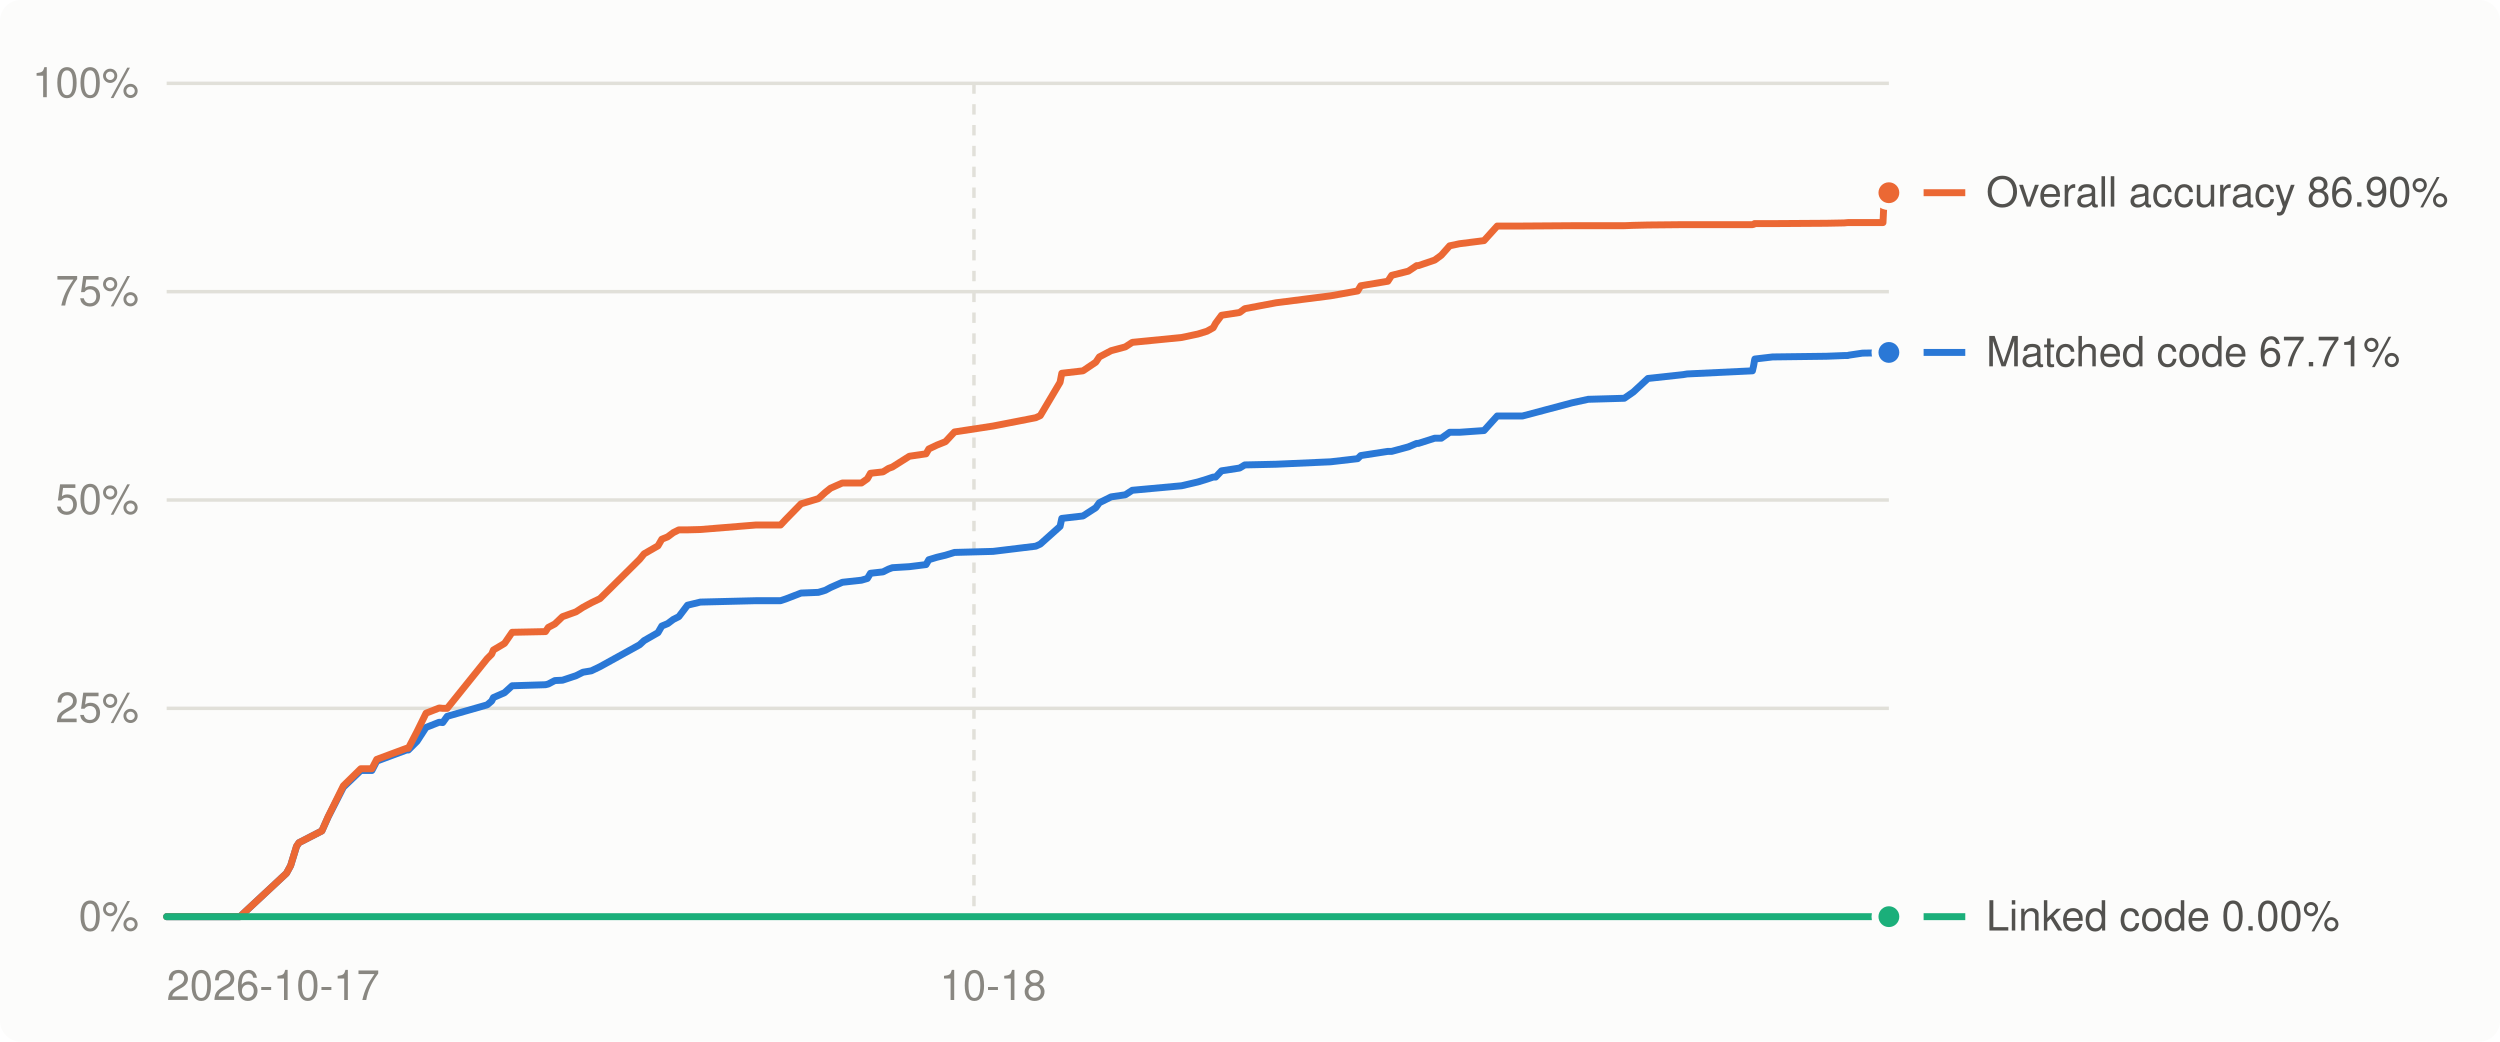
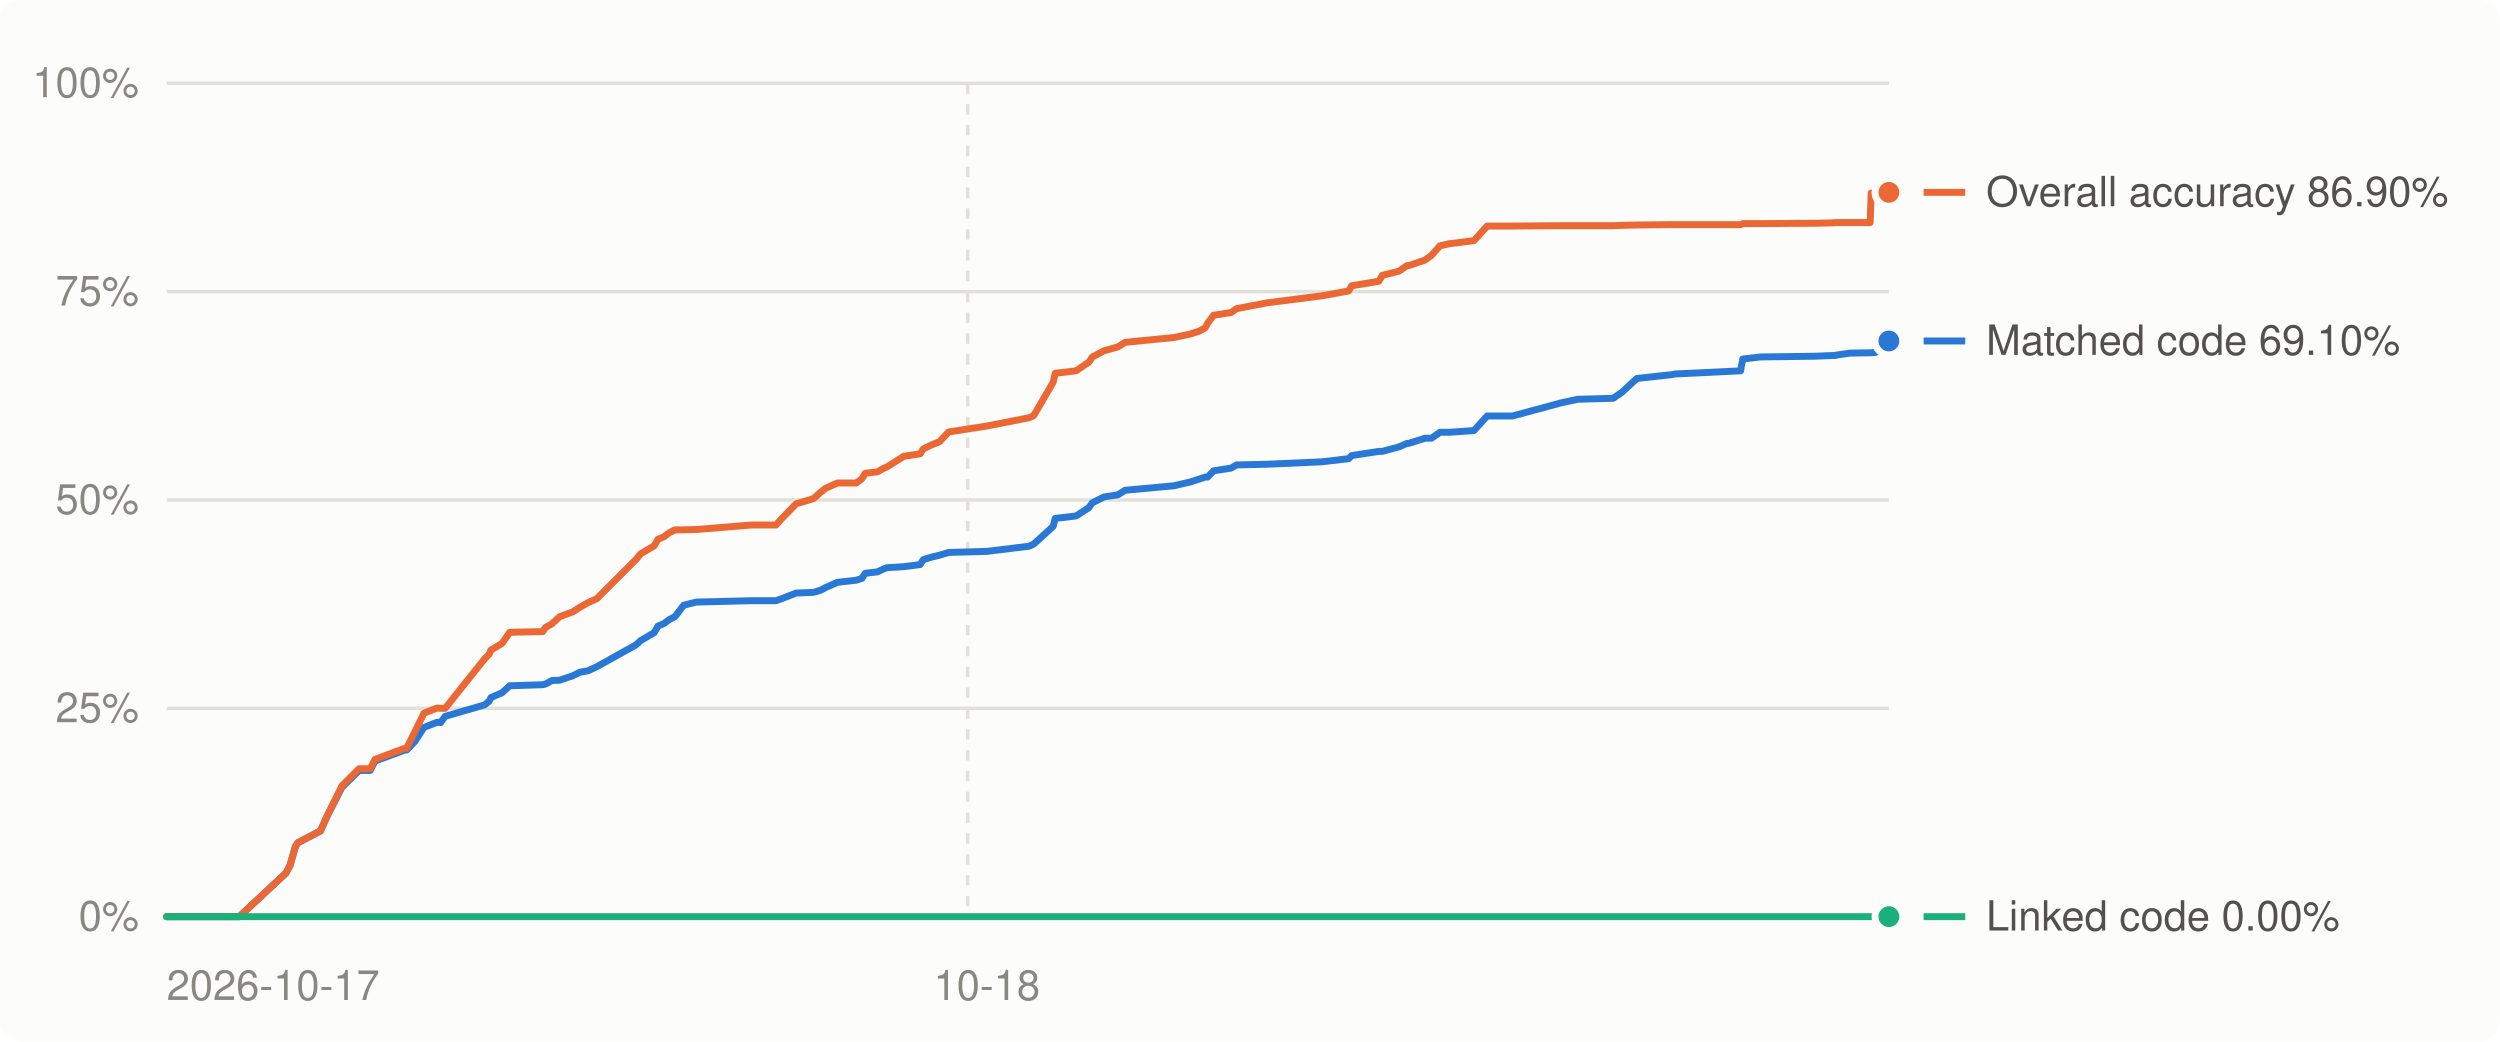
<svg xmlns="http://www.w3.org/2000/svg" viewBox="0 0 720 300" width="720" height="300" role="img" aria-label="Decompilation progress over time">
  <style>
.bg{fill:#fcfcfb}.grid{stroke:#e1e0d9}.muted{fill:#898781}.lbl{fill:#52514e}.ln0{stroke:#2a78d6}.dot0{fill:#2a78d6;stroke:#fcfcfb}.ln1{stroke:#eb6834}.dot1{fill:#eb6834;stroke:#fcfcfb}.ln2{stroke:#1baf7a}.dot2{fill:#1baf7a;stroke:#fcfcfb}
@media (prefers-color-scheme: dark){.bg{fill:#1a1a19}.grid{stroke:#2c2c2a}.muted{fill:#898781}.lbl{fill:#c3c2b7}.ln0{stroke:#3987e5}.dot0{fill:#3987e5;stroke:#1a1a19}.ln1{stroke:#d95926}.dot1{fill:#d95926;stroke:#1a1a19}.ln2{stroke:#199e70}.dot2{fill:#199e70;stroke:#1a1a19}}
text{font:12px -apple-system,BlinkMacSystemFont,'Segoe UI',Helvetica,Arial,sans-serif}
</style>
  <rect class="bg" width="720" height="300" rx="6" />
  <line x1="48" x2="544" y1="264.0" y2="264.0" class="grid" stroke-width="1" />
  <text x="40" y="268.0" class="muted" text-anchor="end">0%</text>
  <line x1="48" x2="544" y1="204.0" y2="204.0" class="grid" stroke-width="1" />
  <text x="40" y="208.0" class="muted" text-anchor="end">25%</text>
  <line x1="48" x2="544" y1="144.0" y2="144.0" class="grid" stroke-width="1" />
  <text x="40" y="148.0" class="muted" text-anchor="end">50%</text>
  <line x1="48" x2="544" y1="84.0" y2="84.0" class="grid" stroke-width="1" />
  <text x="40" y="88.0" class="muted" text-anchor="end">75%</text>
  <line x1="48" x2="544" y1="24.0" y2="24.0" class="grid" stroke-width="1" />
  <text x="40" y="28.0" class="muted" text-anchor="end">100%</text>
-   <line x1="280.5" x2="280.5" y1="24" y2="264" class="grid" stroke-width="1" stroke-dasharray="3 3" />
+   <line x1="278.7" x2="278.7" y1="24" y2="264" class="grid" stroke-width="1" stroke-dasharray="3 3" />
  <text class="muted" x="48.0" y="288" text-anchor="start">2026-10-17</text>
-   <text class="muted" x="286.0" y="288" text-anchor="middle">10-18</text>
-   <polyline points="48.0,264.0 69.1,264.0 82.5,251.5 83.7,249.3 85.4,243.8 86.1,242.7 92.7,239.3 94.5,235.3 98.9,226.7 103.9,221.9 107.1,221.9 108.5,219.2 117.1,216.0 117.6,216.0 120.1,213.5 122.7,209.5 126.5,208.0 127.5,208.1 128.8,206.3 140.3,203.0 141.6,201.9 142.1,200.9 145.3,199.5 147.5,197.5 157.1,197.2 157.9,197.0 159.8,196.0 162.0,195.9 165.9,194.6 167.9,193.6 170.3,193.2 172.8,192.0 184.2,185.7 185.5,184.5 189.5,182.2 190.6,180.3 192.3,179.6 193.9,178.4 195.5,177.6 198.0,174.3 201.7,173.4 217.7,173.0 224.8,173.0 226.3,172.5 230.7,170.8 235.7,170.6 237.7,170.0 239.2,169.2 242.6,167.7 248.1,167.1 249.8,166.6 250.7,165.1 254.3,164.7 255.9,163.9 257.0,163.5 261.9,163.2 266.7,162.6 267.5,161.2 269.8,160.5 272.3,159.9 274.9,159.1 286.0,158.8 298.3,157.3 299.6,156.7 305.3,151.6 305.8,149.3 311.9,148.6 315.6,146.2 316.6,144.8 320.0,143.1 324.1,142.5 326.1,141.2 340.3,139.9 345.0,138.8 347.6,138.0 349.4,137.4 350.1,137.4 351.8,135.6 357.0,134.8 358.5,133.9 367.5,133.7 383.2,133.0 391.0,132.1 391.9,131.2 399.7,130.0 400.8,130.0 405.6,128.7 408.0,127.7 408.5,127.7 413.2,126.2 415.1,126.2 417.5,124.5 420.3,124.5 427.4,124.0 431.2,119.8 438.5,119.8 452.8,116.0 457.4,115.0 467.8,114.7 470.4,112.9 474.6,109.0 484.7,107.9 485.9,107.7 504.7,106.8 505.0,105.5 505.1,105.0 505.3,103.8 505.4,103.4 510.5,102.8 526.0,102.6 531.1,102.4 532.2,102.4 532.4,102.3 536.4,101.7 542.3,101.6 542.7,101.6 544.0,101.5" fill="none" class="ln0" stroke-width="2" stroke-linejoin="round" stroke-linecap="round" />
-   <polyline points="48.0,264.0 69.1,264.0 82.5,251.5 83.7,249.3 85.4,243.7 86.1,242.7 92.7,239.3 94.5,235.2 98.9,226.3 103.9,221.4 107.1,221.4 108.5,218.7 117.1,215.5 117.6,215.5 120.1,210.7 122.7,205.4 126.5,203.9 127.5,204.0 128.8,204.0 140.3,189.7 141.6,188.4 142.1,187.2 145.3,185.3 147.5,182.1 157.1,181.9 157.9,180.7 159.8,179.7 162.0,177.6 165.9,176.2 167.9,174.9 170.3,173.6 172.8,172.4 184.2,161.1 185.5,159.5 189.5,157.2 190.6,155.3 192.3,154.6 193.9,153.4 195.5,152.6 198.0,152.6 201.7,152.5 217.7,151.2 224.8,151.2 226.3,149.6 230.7,145.1 235.7,143.6 237.7,141.8 239.2,140.6 242.6,139.1 248.1,139.1 249.8,137.9 250.7,136.3 254.3,135.9 255.9,134.9 257.0,134.5 261.9,131.4 266.7,130.7 267.5,129.3 269.8,128.2 272.3,127.2 274.9,124.4 286.0,122.7 298.3,120.3 299.6,119.7 305.3,110.1 305.8,107.5 311.9,106.8 315.6,104.3 316.6,102.8 320.0,101.0 324.1,99.9 326.1,98.6 340.3,97.2 345.0,96.2 347.6,95.4 349.4,94.4 350.1,93.1 351.8,90.8 357.0,90.0 358.5,88.9 367.5,87.2 383.2,85.2 391.0,83.8 391.9,82.3 399.7,81.0 400.8,79.3 405.6,78.1 408.0,76.5 408.5,76.5 413.2,74.9 415.1,73.5 417.5,70.8 420.3,70.2 427.4,69.3 431.2,65.1 438.5,65.1 452.8,65.0 457.4,65.0 467.8,65.0 470.4,64.9 474.6,64.8 484.7,64.7 485.9,64.7 504.7,64.7 505.0,64.6 505.1,64.6 505.3,64.4 505.4,64.4 510.5,64.4 526.0,64.3 531.1,64.2 532.2,64.1 532.4,64.1 536.4,64.1 542.3,64.1 542.7,55.6 544.0,55.5" fill="none" class="ln1" stroke-width="2" stroke-linejoin="round" stroke-linecap="round" />
-   <polyline points="48.0,264.0 69.1,264.0 82.5,264.0 83.7,264.0 85.4,264.0 86.1,264.0 92.7,264.0 94.5,264.0 98.9,264.0 103.9,264.0 107.1,264.0 108.5,264.0 117.1,264.0 117.6,264.0 120.1,264.0 122.7,264.0 126.5,264.0 127.5,264.0 128.8,264.0 140.3,264.0 141.6,264.0 142.1,264.0 145.3,264.0 147.5,264.0 157.1,264.0 157.9,264.0 159.8,264.0 162.0,264.0 165.9,264.0 167.9,264.0 170.3,264.0 172.8,264.0 184.2,264.0 185.5,264.0 189.5,264.0 190.6,264.0 192.3,264.0 193.9,264.0 195.5,264.0 198.0,264.0 201.7,264.0 217.7,264.0 224.8,264.0 226.3,264.0 230.7,264.0 235.7,264.0 237.7,264.0 239.2,264.0 242.6,264.0 248.1,264.0 249.8,264.0 250.7,264.0 254.3,264.0 255.9,264.0 257.0,264.0 261.9,264.0 266.7,264.0 267.5,264.0 269.8,264.0 272.3,264.0 274.9,264.0 286.0,264.0 298.3,264.0 299.6,264.0 305.3,264.0 305.8,264.0 311.9,264.0 315.6,264.0 316.6,264.0 320.0,264.0 324.1,264.0 326.1,264.0 340.3,264.0 345.0,264.0 347.6,264.0 349.4,264.0 350.1,264.0 351.8,264.0 357.0,264.0 358.5,264.0 367.5,264.0 383.2,264.0 391.0,264.0 391.9,264.0 399.7,264.0 400.8,264.0 405.6,264.0 408.0,264.0 408.5,264.0 413.2,264.0 415.1,264.0 417.5,264.0 420.3,264.0 427.4,264.0 431.2,264.0 438.5,264.0 452.8,264.0 457.4,264.0 467.8,264.0 470.4,264.0 474.6,264.0 484.7,264.0 485.9,264.0 504.7,264.0 505.0,264.0 505.1,264.0 505.3,264.0 505.4,264.0 510.5,264.0 526.0,264.0 531.1,264.0 532.2,264.0 532.4,264.0 536.4,264.0 542.3,264.0 542.7,264.0 544.0,264.0" fill="none" class="ln2" stroke-width="2" stroke-linejoin="round" stroke-linecap="round" />
-   <circle cx="544.0" cy="101.5" r="4" class="dot0" stroke-width="2" />
-   <circle cx="544.0" cy="55.5" r="4" class="dot1" stroke-width="2" />
+   <text class="muted" x="284.2" y="288" text-anchor="middle">10-18</text>
+   <polyline points="48.0,264.0 68.9,264.0 82.3,251.5 83.5,249.3 85.1,243.8 85.8,242.7 92.3,239.3 94.1,235.3 98.5,226.7 103.4,221.9 106.6,221.9 108.0,219.2 116.6,216.0 117.1,216.0 119.5,213.5 122.1,209.5 125.9,208.0 126.9,208.1 128.2,206.3 139.6,203.0 140.9,201.9 141.4,200.9 144.6,199.5 146.8,197.5 156.3,197.2 157.1,197.0 158.9,196.0 161.2,195.9 165.0,194.6 167.0,193.6 169.3,193.2 171.9,192.0 183.2,185.7 184.5,184.5 188.4,182.2 189.5,180.3 191.2,179.6 192.8,178.4 194.4,177.6 196.9,174.3 200.5,173.4 216.4,173.0 223.5,173.0 224.9,172.5 229.3,170.8 234.3,170.6 236.3,170.0 237.8,169.2 241.2,167.7 246.6,167.1 248.2,166.6 249.2,165.1 252.7,164.7 254.4,163.9 255.4,163.5 260.3,163.2 265.0,162.6 265.9,161.2 268.1,160.5 270.6,159.9 273.2,159.1 284.2,158.8 296.4,157.3 297.7,156.7 303.3,151.6 303.9,149.3 309.9,148.6 313.6,146.2 314.6,144.8 318.0,143.1 322.0,142.5 324.0,141.2 338.1,139.9 342.8,138.8 345.3,138.0 347.1,137.4 347.8,137.4 349.5,135.6 354.6,134.8 356.1,133.9 365.0,133.7 380.7,133.0 388.4,132.1 389.3,131.2 397.1,130.0 398.1,130.0 402.9,128.7 405.2,127.7 405.7,127.7 410.4,126.2 412.3,126.2 414.7,124.5 417.4,124.5 424.5,124.0 428.3,119.8 435.6,119.8 449.7,116.0 454.3,115.0 464.6,114.7 467.2,112.9 471.4,109.0 481.4,107.9 482.5,107.7 501.3,106.8 501.5,105.5 501.6,105.0 501.9,103.8 501.9,103.4 507.0,102.8 522.4,102.6 527.5,102.4 528.5,102.4 528.7,102.3 532.7,101.7 538.6,101.6 538.9,101.6 540.2,101.5 544.0,98.2" fill="none" class="ln0" stroke-width="2" stroke-linejoin="round" stroke-linecap="round" />
+   <polyline points="48.0,264.0 68.9,264.0 82.3,251.5 83.5,249.3 85.1,243.7 85.8,242.7 92.3,239.3 94.1,235.2 98.5,226.3 103.4,221.4 106.6,221.4 108.0,218.7 116.6,215.5 117.1,215.5 119.5,210.7 122.1,205.4 125.9,203.9 126.9,204.0 128.2,204.0 139.6,189.7 140.9,188.4 141.4,187.2 144.6,185.3 146.8,182.1 156.3,181.9 157.1,180.7 158.9,179.7 161.2,177.6 165.0,176.2 167.0,174.9 169.3,173.6 171.9,172.4 183.2,161.1 184.5,159.5 188.4,157.2 189.5,155.3 191.2,154.6 192.8,153.4 194.4,152.6 196.9,152.6 200.5,152.5 216.4,151.2 223.5,151.2 224.9,149.6 229.3,145.1 234.3,143.6 236.3,141.8 237.8,140.6 241.2,139.1 246.6,139.1 248.2,137.9 249.2,136.3 252.7,135.9 254.4,134.9 255.4,134.5 260.3,131.4 265.0,130.7 265.9,129.3 268.1,128.2 270.6,127.2 273.2,124.4 284.2,122.7 296.4,120.3 297.7,119.7 303.3,110.1 303.9,107.5 309.9,106.8 313.6,104.3 314.6,102.8 318.0,101.0 322.0,99.9 324.0,98.6 338.1,97.2 342.8,96.2 345.3,95.4 347.1,94.4 347.8,93.1 349.5,90.8 354.6,90.0 356.1,88.9 365.0,87.2 380.7,85.2 388.4,83.8 389.3,82.3 397.1,81.0 398.1,79.3 402.9,78.1 405.2,76.5 405.7,76.5 410.4,74.9 412.3,73.5 414.7,70.8 417.4,70.2 424.5,69.3 428.3,65.1 435.6,65.1 449.7,65.0 454.3,65.0 464.6,65.0 467.2,64.9 471.4,64.8 481.4,64.7 482.5,64.7 501.3,64.7 501.5,64.6 501.6,64.6 501.9,64.4 501.9,64.4 507.0,64.4 522.4,64.3 527.5,64.2 528.5,64.1 528.7,64.1 532.7,64.1 538.6,64.1 538.9,55.6 540.2,55.5 544.0,55.4" fill="none" class="ln1" stroke-width="2" stroke-linejoin="round" stroke-linecap="round" />
+   <polyline points="48.0,264.0 68.9,264.0 82.3,264.0 83.5,264.0 85.1,264.0 85.8,264.0 92.3,264.0 94.1,264.0 98.5,264.0 103.4,264.0 106.6,264.0 108.0,264.0 116.6,264.0 117.1,264.0 119.5,264.0 122.1,264.0 125.9,264.0 126.9,264.0 128.2,264.0 139.6,264.0 140.9,264.0 141.4,264.0 144.6,264.0 146.8,264.0 156.3,264.0 157.1,264.0 158.9,264.0 161.2,264.0 165.0,264.0 167.0,264.0 169.3,264.0 171.9,264.0 183.2,264.0 184.5,264.0 188.4,264.0 189.5,264.0 191.2,264.0 192.8,264.0 194.4,264.0 196.9,264.0 200.5,264.0 216.4,264.0 223.5,264.0 224.9,264.0 229.3,264.0 234.3,264.0 236.3,264.0 237.8,264.0 241.2,264.0 246.6,264.0 248.2,264.0 249.2,264.0 252.7,264.0 254.4,264.0 255.4,264.0 260.3,264.0 265.0,264.0 265.9,264.0 268.1,264.0 270.6,264.0 273.2,264.0 284.2,264.0 296.4,264.0 297.7,264.0 303.3,264.0 303.9,264.0 309.9,264.0 313.6,264.0 314.6,264.0 318.0,264.0 322.0,264.0 324.0,264.0 338.1,264.0 342.8,264.0 345.3,264.0 347.1,264.0 347.8,264.0 349.5,264.0 354.6,264.0 356.1,264.0 365.0,264.0 380.7,264.0 388.4,264.0 389.3,264.0 397.1,264.0 398.1,264.0 402.9,264.0 405.2,264.0 405.7,264.0 410.4,264.0 412.3,264.0 414.7,264.0 417.4,264.0 424.5,264.0 428.3,264.0 435.6,264.0 449.7,264.0 454.3,264.0 464.6,264.0 467.2,264.0 471.4,264.0 481.4,264.0 482.5,264.0 501.3,264.0 501.5,264.0 501.6,264.0 501.9,264.0 501.9,264.0 507.0,264.0 522.4,264.0 527.5,264.0 528.5,264.0 528.7,264.0 532.7,264.0 538.6,264.0 538.9,264.0 540.2,264.0 544.0,264.0" fill="none" class="ln2" stroke-width="2" stroke-linejoin="round" stroke-linecap="round" />
+   <circle cx="544.0" cy="98.2" r="4" class="dot0" stroke-width="2" />
+   <circle cx="544.0" cy="55.4" r="4" class="dot1" stroke-width="2" />
  <circle cx="544.0" cy="264.0" r="4" class="dot2" stroke-width="2" />
  <line x1="554" x2="566" y1="264.0" y2="264.0" class="ln2" stroke-width="2" />
  <text class="lbl" x="572" y="268.0">Linked code 0.00%</text>
-   <line x1="554" x2="566" y1="101.5" y2="101.5" class="ln0" stroke-width="2" />
-   <text class="lbl" x="572" y="105.5">Matched code 67.71%</text>
-   <line x1="554" x2="566" y1="55.5" y2="55.5" class="ln1" stroke-width="2" />
-   <text class="lbl" x="572" y="59.5">Overall accuracy 86.90%</text>
+   <line x1="554" x2="566" y1="98.2" y2="98.2" class="ln0" stroke-width="2" />
+   <text class="lbl" x="572" y="102.2">Matched code 69.10%</text>
+   <line x1="554" x2="566" y1="55.4" y2="55.4" class="ln1" stroke-width="2" />
+   <text class="lbl" x="572" y="59.4">Overall accuracy 86.90%</text>
</svg>
